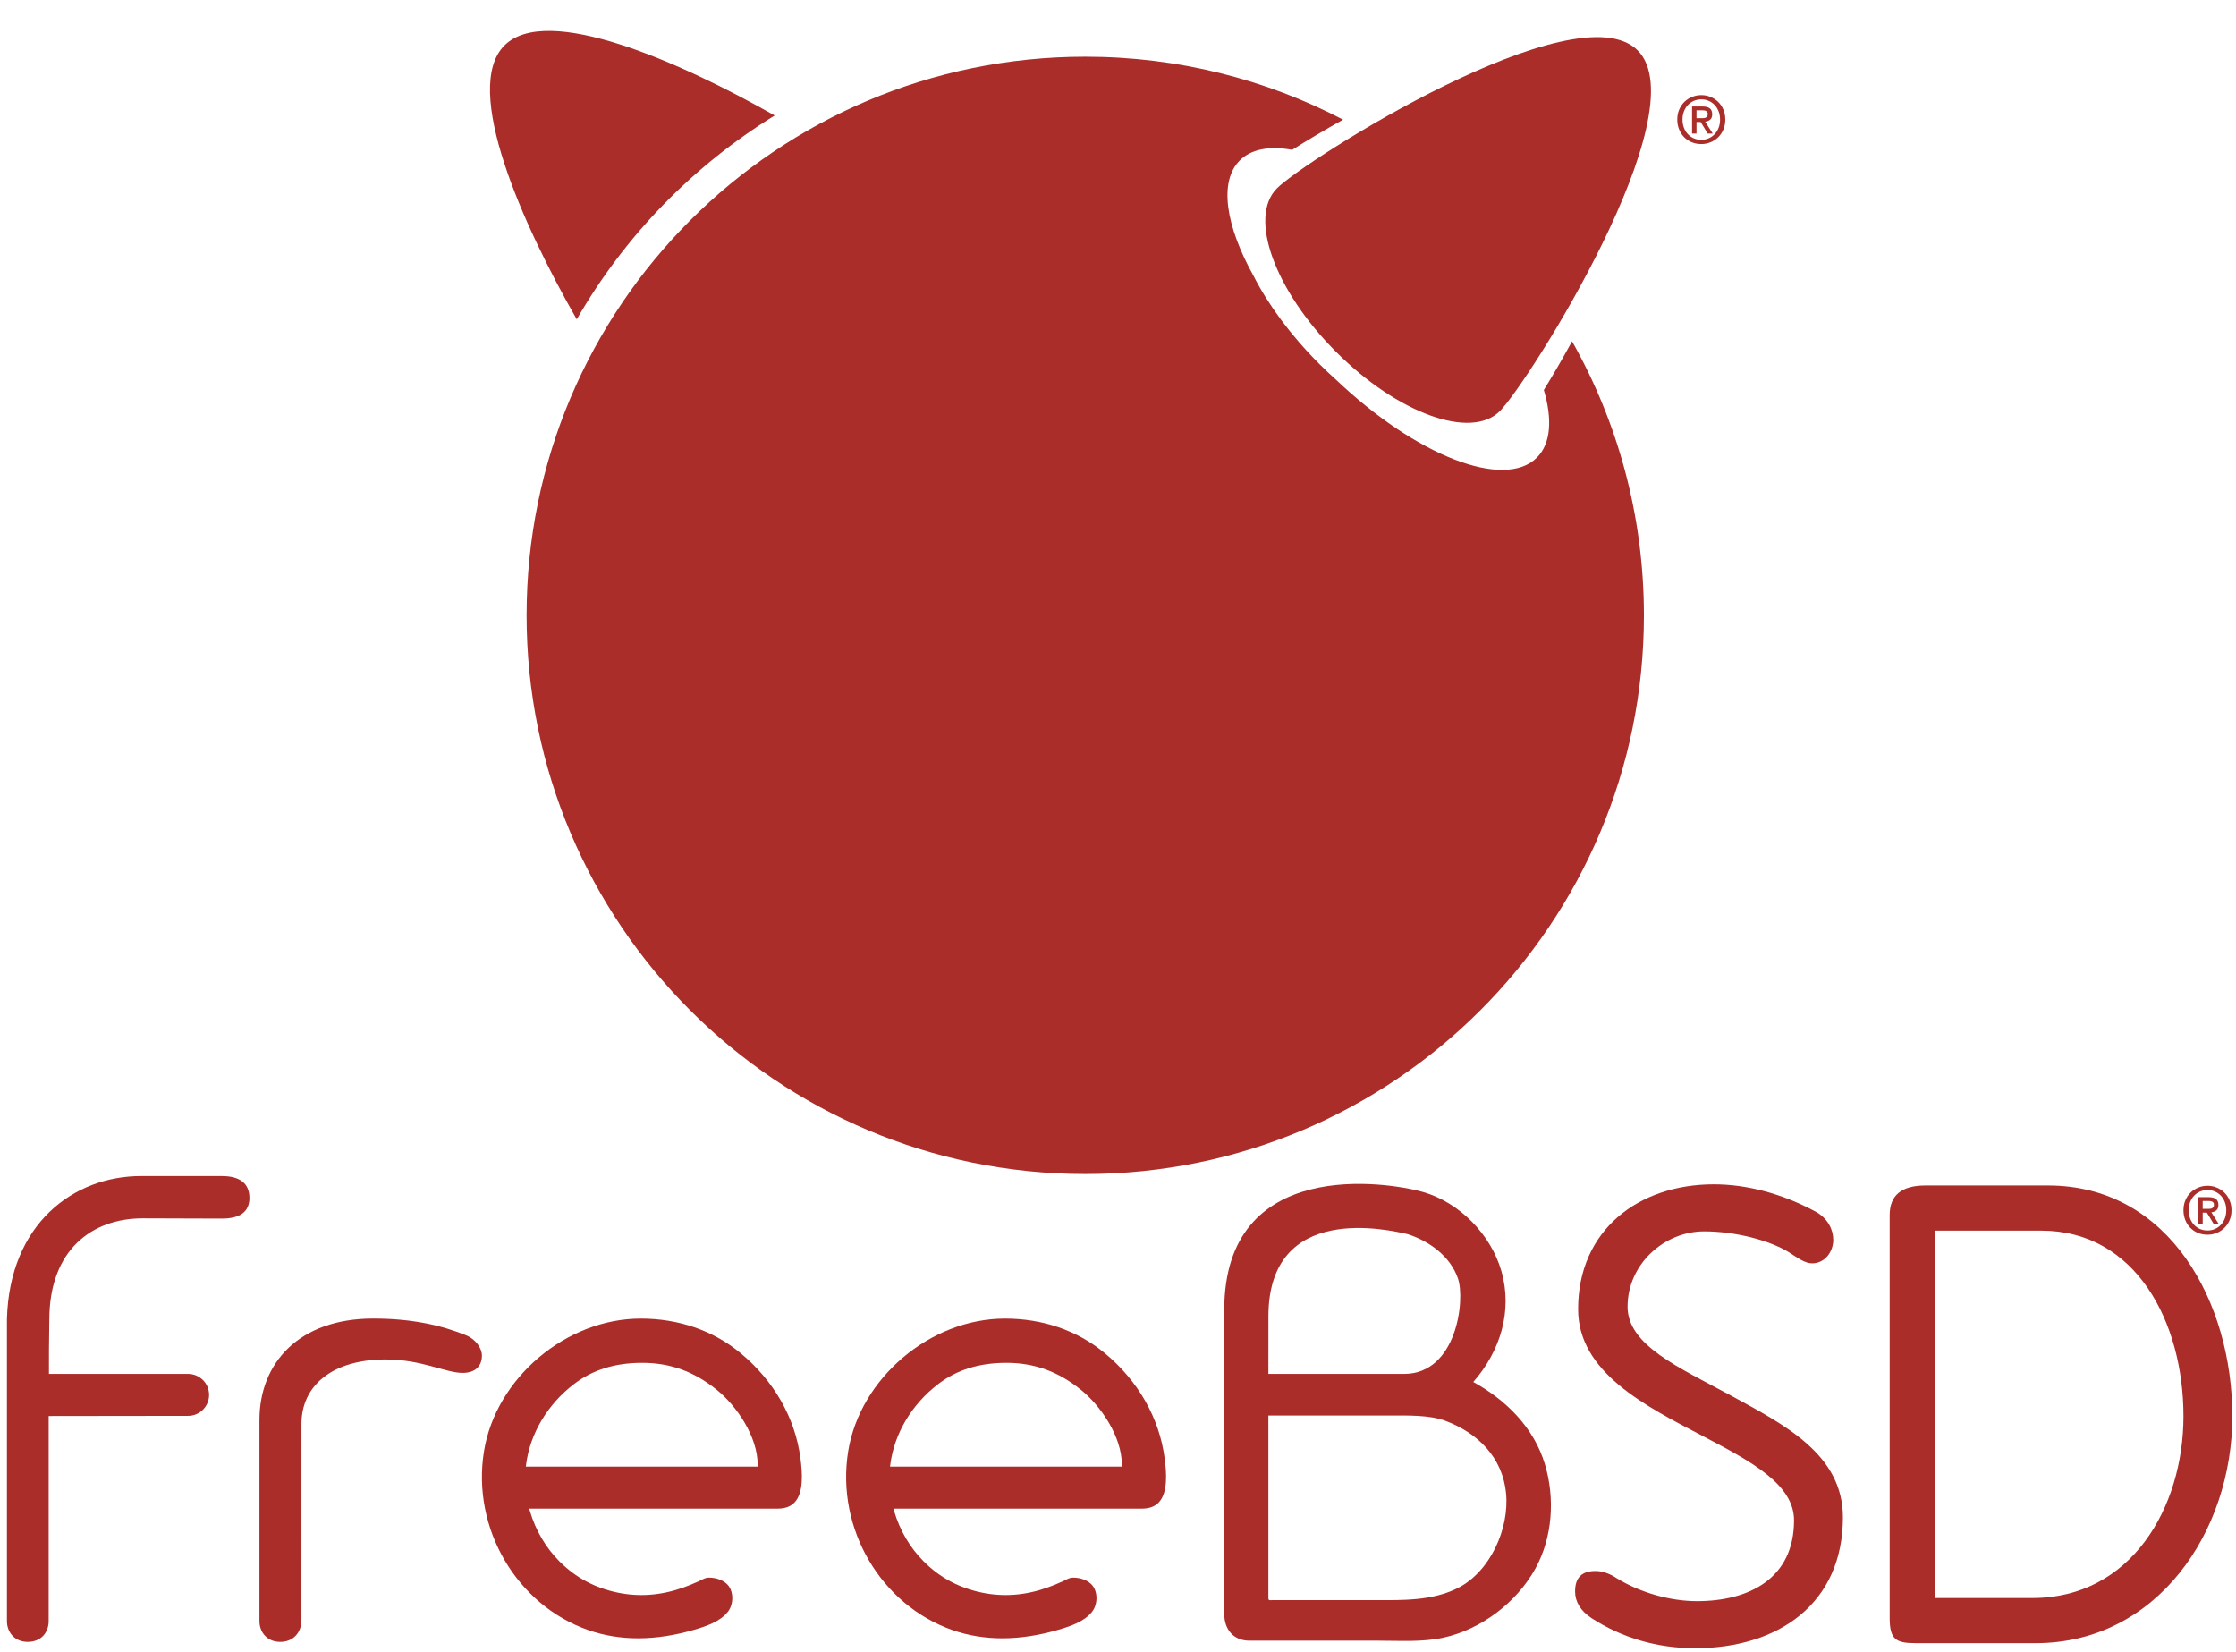
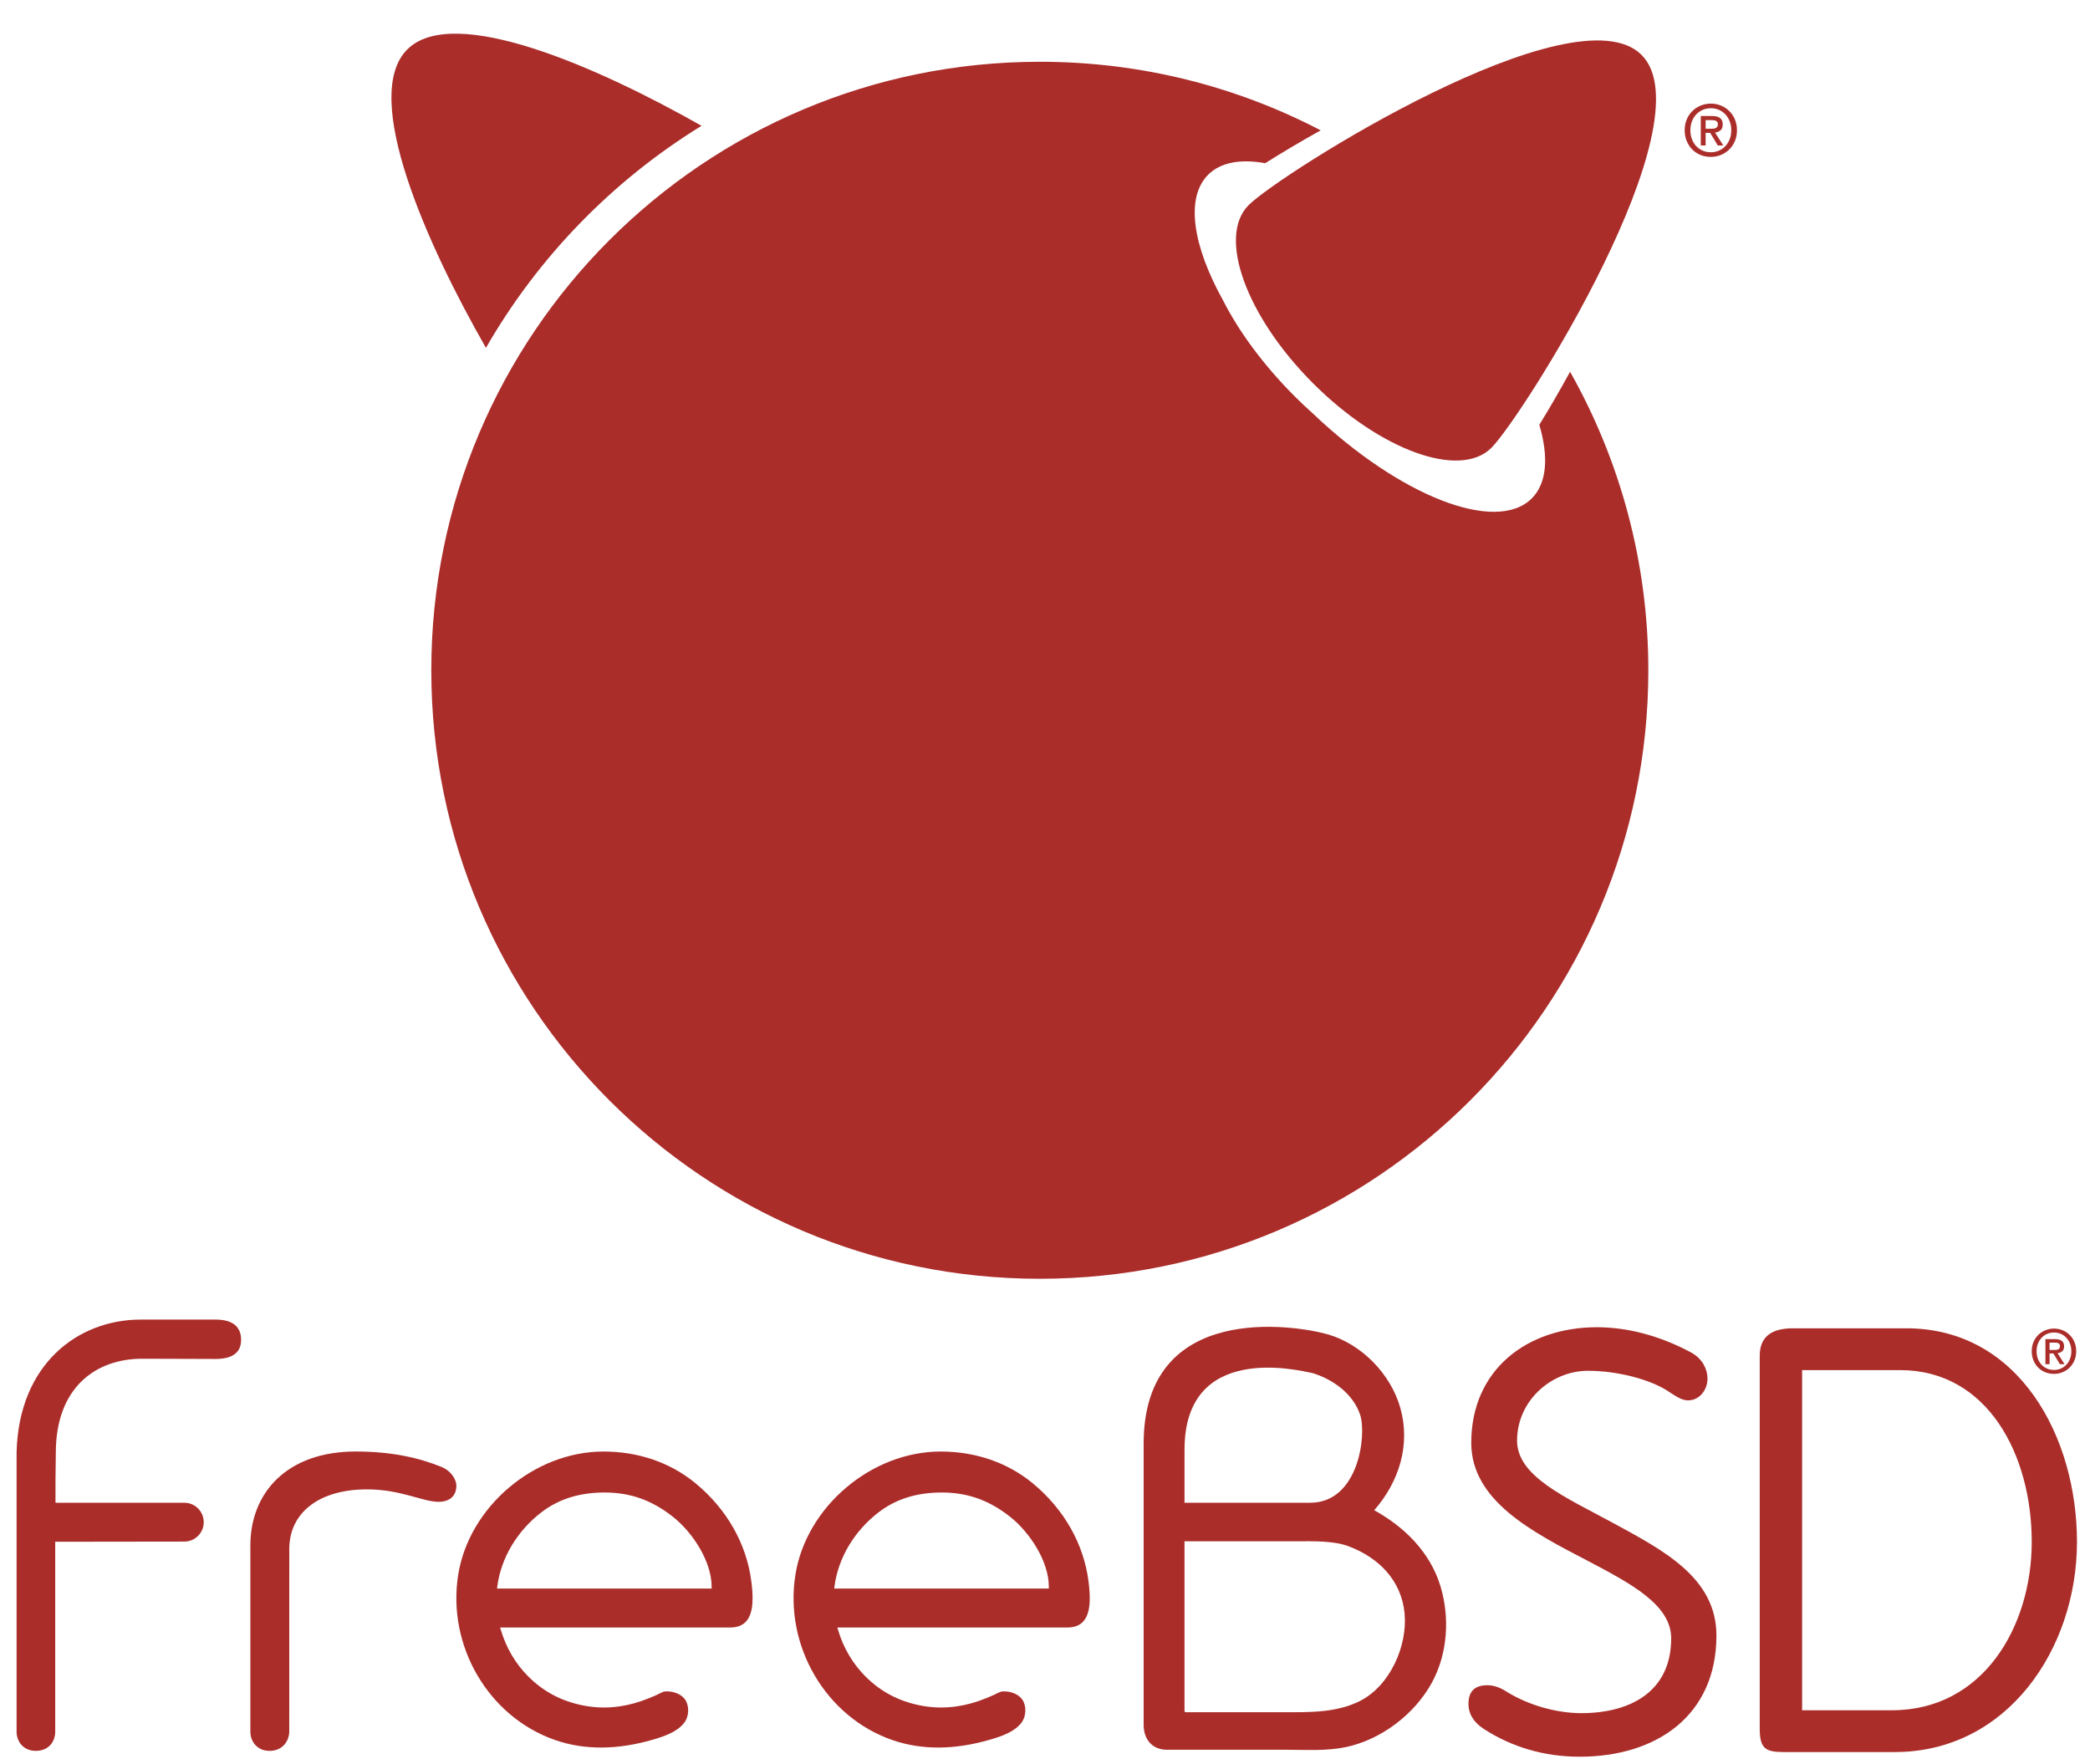
- <svg xmlns="http://www.w3.org/2000/svg" version="1.1" id="svg1" width="479.3" height="354" viewBox="0 0 479.3 354">
+ <svg xmlns="http://www.w3.org/2000/svg" version="1.1" id="svg1" width="411.3" height="347" viewBox="0 0 411.3 347">
  <defs id="defs1">
    <clipPath clipPathUnits="userSpaceOnUse" id="clipPath2">
      <path d="M 0,560 H 960 V 0 H 0 Z" transform="translate(-503.914,-179.4386)" id="path2" />
    </clipPath>
    <clipPath clipPathUnits="userSpaceOnUse" id="clipPath4">
      <path d="M 0,560 H 960 V 0 H 0 Z" transform="translate(-611.1576,-209.1612)" id="path4" />
    </clipPath>
    <clipPath clipPathUnits="userSpaceOnUse" id="clipPath6">
      <path d="M 0,560 H 960 V 0 H 0 Z" transform="translate(-573.9763,-209.0422)" id="path6" />
    </clipPath>
    <clipPath clipPathUnits="userSpaceOnUse" id="clipPath8">
      <path d="M 0,560 H 960 V 0 H 0 Z" transform="translate(-348.4615,-146.3041)" id="path8" />
    </clipPath>
    <clipPath clipPathUnits="userSpaceOnUse" id="clipPath10">
      <path d="M 0,560 H 960 V 0 H 0 Z" transform="translate(-307.8224,-179.3555)" id="path10" />
    </clipPath>
    <clipPath clipPathUnits="userSpaceOnUse" id="clipPath12">
      <path d="M 0,560 H 960 V 0 H 0 Z" transform="translate(-480.3529,-171.2267)" id="path12" />
    </clipPath>
    <clipPath clipPathUnits="userSpaceOnUse" id="clipPath14">
      <path d="M 0,560 H 960 V 0 H 0 Z" transform="translate(-421.8035,-171.2267)" id="path14" />
    </clipPath>
    <clipPath clipPathUnits="userSpaceOnUse" id="clipPath16">
      <path d="M 0,560 H 960 V 0 H 0 Z" transform="translate(-654.9216,-212.6584)" id="path16" />
    </clipPath>
    <clipPath clipPathUnits="userSpaceOnUse" id="clipPath18">
      <path d="M 0,560 H 960 V 0 H 0 Z" transform="translate(-573.5419,-410.4979)" id="path18" />
    </clipPath>
    <clipPath clipPathUnits="userSpaceOnUse" id="clipPath20">
      <path d="M 0,560 H 960 V 0 H 0 Z" transform="translate(-563.286,-421.3957)" id="path20" />
    </clipPath>
    <clipPath clipPathUnits="userSpaceOnUse" id="clipPath22">
      <path d="M 0,560 H 960 V 0 H 0 Z" transform="translate(-424.5421,-410.9312)" id="path22" />
    </clipPath>
    <clipPath clipPathUnits="userSpaceOnUse" id="clipPath24">
      <path d="M 0,560 H 960 V 0 H 0 Z" transform="translate(-548.1984,-366.8073)" id="path24" />
    </clipPath>
  </defs>
  <g id="layer-MC0">
    <g id="g24" transform="translate(-400,-174)">
-       <path id="path1" d="m 0,0 v -29.014 c 0,-0.782 -0.037,-0.668 0.785,-0.668 h 16.238 c 4.52,0 9.211,-0.147 13.37,1.914 5.275,2.617 8.374,9.605 7.817,15.284 -0.564,5.731 -4.503,9.65 -9.728,11.621 C 25.873,0.121 22.225,0 19.445,0 Z M 0.005,15.915 0.002,6.689 21.804,6.688 c 8.49,0 9.866,11.893 8.675,15.34 -1.244,3.6 -4.643,6.033 -8.104,7.132 -2.874,0.653 -22.37,5.293 -22.37,-13.245 M 24.816,35.948 C 30.72,34.283 35.805,29.062 37.473,23.173 39.292,16.758 37.26,10.307 32.941,5.391 c 5.289,-2.916 9.73,-7.316 11.51,-13.207 1.646,-5.45 1.248,-11.742 -1.513,-16.766 -3.015,-5.484 -8.777,-9.844 -14.875,-11.149 -3.349,-0.715 -6.884,-0.47 -10.292,-0.47 H -3.032 c -2.649,0 -4.062,1.886 -4.062,4.31 v 15.597 33.25 c 0,24.757 26.259,20.585 31.91,18.992" style="fill:#aa2d2a;fill-opacity:1;fill-rule:nonzero;stroke:none" transform="matrix(1.333333,0,0,-1.333333,671.8853,477.4152)" clip-path="url(#clipPath2)" />
-       <path id="path3" d="m 0,0 v -59.064 h 15.608 c 15.814,0 24.264,14.517 24.264,29.235 C 39.872,-14.717 32.215,0 17.004,0 Z m -7.359,2.486 c 0,3.182 1.889,4.772 5.767,4.772 h 19.688 c 19.589,0 29.632,-18.892 29.632,-37.087 0,-18.595 -12.132,-36.492 -31.621,-36.492 h -19.29 c -3.181,0 -4.176,0.596 -4.176,4.075 z" style="fill:#aa2d2a;fill-opacity:1;fill-rule:nonzero;stroke:none" transform="matrix(1.333333,0,0,-1.333333,814.8768,437.7851)" clip-path="url(#clipPath4)" />
-       <path id="path5" d="m 0,0 c -6.402,0 -12.315,-5.236 -12.315,-12.123 0,-6.205 8.337,-9.794 16.583,-14.255 8.725,-4.752 18.035,-9.504 18.035,-19.591 0,-13.868 -10.376,-21.044 -23.759,-21.044 -6.109,0 -11.735,1.649 -16.681,4.849 -1.745,1.166 -2.617,2.62 -2.617,4.267 0,2.232 1.067,3.297 3.295,3.297 1.069,0 2.232,-0.388 3.398,-1.164 3.78,-2.325 8.628,-3.684 12.897,-3.684 8.439,0 15.611,3.684 15.611,12.995 0,5.818 -6.981,9.505 -14.544,13.481 -9.505,4.946 -20.172,10.376 -20.172,20.462 0,12.705 9.697,20.073 21.819,20.073 5.237,0 10.96,-1.453 16.488,-4.458 1.84,-1.068 2.713,-2.813 2.713,-4.463 0,-1.938 -1.358,-3.782 -3.393,-3.782 -1.164,0 -2.327,0.873 -3.684,1.746 C 10.57,-1.454 5.04,0 0,0" style="fill:#aa2d2a;fill-opacity:1;fill-rule:nonzero;stroke:none" transform="matrix(1.333333,0,0,-1.333333,765.3017,437.9437)" clip-path="url(#clipPath6)" />
-       <path id="path7" d="m 0,0 c -0.09,-1.711 -1.256,-3.258 -3.418,-3.258 -2.161,0 -3.333,1.621 -3.333,3.334 v 32.342 c 0,9.099 6.306,16.305 18.288,16.305 6.216,0 10.991,-1.081 14.955,-2.702 1.53,-0.631 2.523,-2.072 2.523,-3.244 0,-2.072 -1.532,-2.794 -3.063,-2.794 -2.794,0 -6.578,2.164 -12.433,2.164 -8.469,0 -13.515,-4.144 -13.515,-10.36 z" style="fill:#aa2d2a;fill-opacity:1;fill-rule:nonzero;stroke:none" transform="matrix(1.333333,0,0,-1.333333,464.6153,521.5945)" clip-path="url(#clipPath8)" />
-       <path id="path9" d="m 0,0 v -33.135 c -0.088,-1.712 -1.213,-3.173 -3.374,-3.173 -2.161,0 -3.334,1.622 -3.334,3.332 V 14.47 15.543 C -6.314,30.9 3.994,38.577 14.842,38.577 h 13.011 c 2.916,0 4.425,-1.207 4.425,-3.519 0,-2.211 -1.509,-3.318 -4.425,-3.318 L 15.114,31.78 C 6.957,31.78 0.106,26.705 0.106,15.467 l -0.057,-4.79 c 0,0 0,1.555 -0.003,-3.905 h 22.373 c 1.862,0 3.371,-1.51 3.371,-3.372 0,-1.861 -1.509,-3.371 -3.371,-3.371 z" style="fill:#aa2d2a;fill-opacity:1;fill-rule:nonzero;stroke:none" transform="matrix(1.333333,0,0,-1.333333,410.4299,477.526)" clip-path="url(#clipPath10)" />
-       <path id="path11" d="m 0,0 h -37.263 l 0.047,0.375 c 0.644,4.943 3.444,9.637 7.68,12.883 3.01,2.302 6.597,3.422 10.973,3.422 4.5,0 8.303,-1.374 11.971,-4.321 C -3.317,9.729 0,4.754 0,0.331 Z m 6.886,1.314 c -0.841,6.495 -4.282,12.525 -9.693,16.977 -4.379,3.601 -9.906,5.504 -15.979,5.504 -12.021,0 -23.333,-9.593 -25.215,-21.386 -1.972,-12.342 5.253,-24.682 16.808,-28.704 5.082,-1.768 10.801,-1.747 17.011,0.067 1.958,0.571 4.149,1.312 5.395,2.888 0.948,1.193 0.947,3.244 -0.005,4.304 -0.674,0.757 -1.8,1.189 -3.082,1.189 -0.429,0 -0.792,-0.186 -1.214,-0.399 -0.141,-0.073 -0.287,-0.146 -0.437,-0.215 -0.921,-0.413 -1.775,-0.758 -2.614,-1.049 -3.456,-1.201 -6.907,-1.456 -10.313,-0.759 -3.71,0.761 -6.787,2.406 -9.402,5.026 -2.196,2.196 -3.834,4.983 -4.743,8.057 l -0.124,0.425 H 3.213 c 1.242,0 2.158,0.354 2.799,1.083 1.377,1.567 1.191,4.561 0.874,6.992" style="fill:#aa2d2a;fill-opacity:1;fill-rule:nonzero;stroke:none" transform="matrix(1.333333,0,0,-1.333333,640.4705,488.3644)" clip-path="url(#clipPath12)" />
-       <path id="path13" d="m 0,0 h -37.266 l 0.048,0.375 c 0.644,4.943 3.444,9.637 7.68,12.883 3.01,2.302 6.599,3.422 10.972,3.422 4.501,0 8.306,-1.374 11.974,-4.321 C -3.315,9.729 0,4.754 0,0.331 Z m 6.886,1.314 c -0.839,6.495 -4.282,12.525 -9.693,16.977 -4.377,3.601 -9.905,5.504 -15.981,5.504 -12.022,0 -23.333,-9.593 -25.215,-21.386 -1.973,-12.342 5.253,-24.682 16.806,-28.704 5.083,-1.768 10.804,-1.747 17.016,0.067 1.957,0.571 4.149,1.312 5.394,2.888 0.948,1.193 0.947,3.244 -0.003,4.304 -0.676,0.757 -1.8,1.189 -3.082,1.189 -0.431,0 -0.794,-0.186 -1.216,-0.399 -0.143,-0.073 -0.287,-0.146 -0.437,-0.215 -0.921,-0.413 -1.776,-0.758 -2.615,-1.049 -3.457,-1.201 -6.909,-1.456 -10.314,-0.759 -3.71,0.761 -6.786,2.406 -9.404,5.026 -2.195,2.196 -3.833,4.983 -4.741,8.057 l -0.125,0.425 H 3.213 c 1.243,0 2.159,0.354 2.799,1.083 1.377,1.567 1.191,4.561 0.874,6.992" style="fill:#aa2d2a;fill-opacity:1;fill-rule:nonzero;stroke:none" transform="matrix(1.333333,0,0,-1.333333,562.4047,488.3644)" clip-path="url(#clipPath14)" />
-       <path id="path15" d="m 0,0 c 0.133,0 0.261,0.005 0.384,0.015 0.123,0.011 0.229,0.041 0.32,0.09 0.091,0.049 0.165,0.117 0.221,0.205 0.056,0.088 0.084,0.212 0.084,0.373 0,0.133 -0.03,0.239 -0.089,0.316 C 0.86,1.076 0.785,1.136 0.694,1.178 0.603,1.22 0.501,1.246 0.389,1.257 0.277,1.267 0.168,1.272 0.063,1.272 H -0.799 V 0 Z m -0.799,-2.471 h -0.715 v 4.353 h 1.651 c 0.525,0 0.921,-0.098 1.188,-0.294 0.266,-0.196 0.399,-0.516 0.399,-0.957 0,-0.393 -0.108,-0.68 -0.325,-0.863 -0.218,-0.182 -0.488,-0.29 -0.81,-0.325 l 1.22,-1.914 h -0.81 l -1.126,1.861 h -0.672 z m 3.786,2.25 C 2.987,0.256 2.909,0.694 2.755,1.093 2.601,1.493 2.387,1.837 2.114,2.124 1.84,2.412 1.521,2.634 1.157,2.792 0.792,2.95 0.4,3.029 -0.021,3.029 -0.449,3.029 -0.847,2.95 -1.215,2.792 -1.583,2.634 -1.904,2.412 -2.177,2.124 -2.45,1.837 -2.665,1.493 -2.819,1.093 -2.973,0.694 -3.05,0.256 -3.05,-0.221 c 0,-0.449 0.07,-0.87 0.21,-1.262 0.14,-0.393 0.342,-0.736 0.605,-1.031 0.263,-0.294 0.58,-0.527 0.952,-0.699 0.371,-0.172 0.792,-0.258 1.262,-0.258 0.421,0 0.813,0.079 1.178,0.237 0.364,0.158 0.683,0.38 0.957,0.668 0.273,0.287 0.487,0.629 0.641,1.025 0.154,0.396 0.232,0.836 0.232,1.32 m 0.841,0 C 3.828,-0.81 3.724,-1.346 3.518,-1.83 3.311,-2.314 3.03,-2.728 2.676,-3.071 2.323,-3.415 1.912,-3.681 1.446,-3.871 0.979,-4.06 0.491,-4.154 -0.021,-4.154 c -0.568,0 -1.089,0.099 -1.562,0.299 -0.473,0.2 -0.88,0.475 -1.22,0.826 -0.34,0.35 -0.606,0.766 -0.799,1.246 -0.193,0.481 -0.29,1.001 -0.29,1.562 0,0.589 0.104,1.125 0.311,1.609 0.207,0.484 0.487,0.898 0.841,1.241 0.354,0.343 0.766,0.61 1.236,0.799 0.47,0.19 0.964,0.284 1.483,0.284 0.512,0 1,-0.094 1.467,-0.284 C 1.912,3.239 2.323,2.972 2.676,2.629 3.03,2.286 3.311,1.872 3.518,1.388 3.724,0.904 3.828,0.368 3.828,-0.221" style="fill:#aa2d2a;fill-opacity:1;fill-rule:nonzero;stroke:none" transform="matrix(1.333333,0,0,-1.333333,873.2288,433.1221)" clip-path="url(#clipPath16)" />
-       <path id="path17" d="m 0,0 c 0.133,0 0.261,0.005 0.384,0.015 0.123,0.011 0.229,0.041 0.32,0.09 0.091,0.049 0.165,0.117 0.221,0.205 0.056,0.088 0.084,0.212 0.084,0.373 0,0.134 -0.03,0.239 -0.089,0.316 C 0.86,1.076 0.785,1.136 0.694,1.178 0.603,1.22 0.501,1.246 0.389,1.257 0.277,1.267 0.168,1.272 0.063,1.272 H -0.799 V 0 Z m -0.799,-2.471 h -0.715 v 4.353 h 1.651 c 0.525,0 0.921,-0.098 1.188,-0.294 0.266,-0.196 0.399,-0.516 0.399,-0.957 0,-0.393 -0.108,-0.68 -0.325,-0.863 -0.218,-0.182 -0.488,-0.29 -0.81,-0.325 l 1.22,-1.914 h -0.81 l -1.126,1.861 h -0.672 z m 3.786,2.25 C 2.987,0.256 2.909,0.694 2.755,1.093 2.601,1.493 2.387,1.837 2.114,2.124 1.84,2.412 1.521,2.634 1.157,2.792 0.792,2.95 0.4,3.029 -0.021,3.029 -0.449,3.029 -0.847,2.95 -1.215,2.792 -1.583,2.634 -1.904,2.412 -2.177,2.124 -2.45,1.837 -2.665,1.493 -2.819,1.093 -2.973,0.694 -3.05,0.256 -3.05,-0.221 c 0,-0.449 0.07,-0.87 0.21,-1.262 0.14,-0.393 0.342,-0.736 0.605,-1.031 0.263,-0.294 0.58,-0.527 0.952,-0.699 0.371,-0.172 0.792,-0.258 1.262,-0.258 0.421,0 0.813,0.079 1.178,0.237 0.364,0.158 0.683,0.38 0.957,0.668 0.273,0.287 0.487,0.629 0.641,1.025 0.154,0.396 0.232,0.836 0.232,1.32 m 0.841,0 C 3.828,-0.81 3.724,-1.346 3.518,-1.83 3.311,-2.314 3.03,-2.728 2.676,-3.071 2.323,-3.415 1.912,-3.681 1.446,-3.871 0.979,-4.06 0.491,-4.154 -0.021,-4.154 c -0.568,0 -1.089,0.1 -1.562,0.299 -0.473,0.2 -0.88,0.475 -1.22,0.826 -0.34,0.35 -0.606,0.766 -0.799,1.246 -0.193,0.481 -0.29,1.001 -0.29,1.562 0,0.589 0.104,1.125 0.311,1.609 0.207,0.484 0.487,0.898 0.841,1.241 0.354,0.343 0.766,0.61 1.236,0.799 0.47,0.19 0.964,0.284 1.483,0.284 0.512,0 1,-0.094 1.467,-0.284 C 1.912,3.239 2.323,2.972 2.676,2.629 3.03,2.286 3.311,1.872 3.518,1.388 3.724,0.904 3.828,0.368 3.828,-0.221" style="fill:#aa2d2a;fill-opacity:1;fill-rule:nonzero;stroke:none" transform="matrix(1.333333,0,0,-1.333333,764.7225,199.3361)" clip-path="url(#clipPath18)" />
-       <path id="path19" d="m 0,0 c 9.895,-9.89 -17.535,-53.361 -22.171,-58 -4.637,-4.63 -16.413,-0.371 -26.305,9.522 -9.894,9.89 -14.156,21.67 -9.519,26.307 C -53.359,-17.533 -9.89,9.893 0,0" style="fill:#aa2d2a;fill-opacity:1;fill-rule:nonzero;stroke:none" transform="matrix(1.333333,0,0,-1.333333,751.048,184.8057)" clip-path="url(#clipPath20)" />
-       <path id="path21" d="M 0,0 C -15.106,8.571 -36.597,18.104 -43.435,11.267 -50.364,4.341 -40.48,-17.636 -31.82,-32.769 -24.114,-19.37 -13.149,-8.09 0,0" style="fill:#aa2d2a;fill-opacity:1;fill-rule:nonzero;stroke:none" transform="matrix(1.333333,0,0,-1.333333,566.0561,198.7584)" clip-path="url(#clipPath22)" />
-       <path id="path23" d="m 0,0 c 1.39,-4.718 1.139,-8.616 -1.115,-10.867 -5.271,-5.271 -19.503,0.339 -32.332,12.55 -0.897,0.803 -1.784,1.636 -2.658,2.511 -4.637,4.641 -8.248,9.583 -10.557,14.132 -4.494,8.06 -5.618,15.18 -2.221,18.576 1.851,1.851 4.812,2.355 8.424,1.704 2.357,1.489 5.136,3.15 8.186,4.849 -12.4,6.467 -26.497,10.121 -41.453,10.121 -49.601,0 -89.814,-40.206 -89.814,-89.812 0,-49.599 40.213,-89.809 89.814,-89.809 49.602,0 89.815,40.21 89.815,89.809 0,16.019 -4.204,31.041 -11.551,44.063 C 2.952,4.931 1.408,2.275 0,0" style="fill:#aa2d2a;fill-opacity:1;fill-rule:nonzero;stroke:none" transform="matrix(1.333333,0,0,-1.333333,730.9312,257.5903)" clip-path="url(#clipPath24)" />
+       <path id="path1" d="m 0,0 v -29.014 c 0,-0.782 -0.037,-0.668 0.785,-0.668 h 16.238 c 4.52,0 9.211,-0.147 13.37,1.914 5.275,2.617 8.374,9.605 7.817,15.284 -0.564,5.731 -4.503,9.65 -9.728,11.621 C 25.873,0.121 22.225,0 19.445,0 Z M 0.005,15.915 0.002,6.689 21.804,6.688 c 8.49,0 9.866,11.893 8.675,15.34 -1.244,3.6 -4.643,6.033 -8.104,7.132 -2.874,0.653 -22.37,5.293 -22.37,-13.245 M 24.816,35.948 C 30.72,34.283 35.805,29.062 37.473,23.173 39.292,16.758 37.26,10.307 32.941,5.391 c 5.289,-2.916 9.73,-7.316 11.51,-13.207 1.646,-5.45 1.248,-11.742 -1.513,-16.766 -3.015,-5.484 -8.777,-9.844 -14.875,-11.149 -3.349,-0.715 -6.884,-0.47 -10.292,-0.47 H -3.032 c -2.649,0 -4.062,1.886 -4.062,4.31 v 15.597 33.25 c 0,24.757 26.259,20.585 31.91,18.992" style="fill:#aa2d2a;fill-opacity:1;fill-rule:nonzero;stroke:none" transform="matrix(1.133333,0,0,-1.133333,633.1025,477.3068)" clip-path="url(#clipPath2)" />
+       <path id="path3" d="m 0,0 v -59.064 h 15.608 c 15.814,0 24.264,14.517 24.264,29.235 C 39.872,-14.717 32.215,0 17.004,0 Z m -7.359,2.486 c 0,3.182 1.889,4.772 5.767,4.772 h 19.688 c 19.589,0 29.632,-18.892 29.632,-37.087 0,-18.595 -12.132,-36.492 -31.621,-36.492 h -19.29 c -3.181,0 -4.176,0.596 -4.176,4.075 z" style="fill:#aa2d2a;fill-opacity:1;fill-rule:nonzero;stroke:none" transform="matrix(1.133333,0,0,-1.133333,754.6453,443.6211)" clip-path="url(#clipPath4)" />
+       <path id="path5" d="m 0,0 c -6.402,0 -12.315,-5.236 -12.315,-12.123 0,-6.205 8.337,-9.794 16.583,-14.255 8.725,-4.752 18.035,-9.504 18.035,-19.591 0,-13.868 -10.376,-21.044 -23.759,-21.044 -6.109,0 -11.735,1.649 -16.681,4.849 -1.745,1.166 -2.617,2.62 -2.617,4.267 0,2.232 1.067,3.297 3.295,3.297 1.069,0 2.232,-0.388 3.398,-1.164 3.78,-2.325 8.628,-3.684 12.897,-3.684 8.439,0 15.611,3.684 15.611,12.995 0,5.818 -6.981,9.505 -14.544,13.481 -9.505,4.946 -20.172,10.376 -20.172,20.462 0,12.705 9.697,20.073 21.819,20.073 5.237,0 10.96,-1.453 16.488,-4.458 1.84,-1.068 2.713,-2.813 2.713,-4.463 0,-1.938 -1.358,-3.782 -3.393,-3.782 -1.164,0 -2.327,0.873 -3.684,1.746 C 10.57,-1.454 5.04,0 0,0" style="fill:#aa2d2a;fill-opacity:1;fill-rule:nonzero;stroke:none" transform="matrix(1.133333,0,0,-1.133333,712.5065,443.756)" clip-path="url(#clipPath6)" />
+       <path id="path7" d="m 0,0 c -0.09,-1.711 -1.256,-3.258 -3.418,-3.258 -2.161,0 -3.333,1.621 -3.333,3.334 v 32.342 c 0,9.099 6.306,16.305 18.288,16.305 6.216,0 10.991,-1.081 14.955,-2.702 1.53,-0.631 2.523,-2.072 2.523,-3.244 0,-2.072 -1.532,-2.794 -3.063,-2.794 -2.794,0 -6.578,2.164 -12.433,2.164 -8.469,0 -13.515,-4.144 -13.515,-10.36 z" style="fill:#aa2d2a;fill-opacity:1;fill-rule:nonzero;stroke:none" transform="matrix(1.133333,0,0,-1.133333,456.923,514.8592)" clip-path="url(#clipPath8)" />
+       <path id="path9" d="m 0,0 v -33.135 c -0.088,-1.712 -1.213,-3.173 -3.374,-3.173 -2.161,0 -3.334,1.622 -3.334,3.332 V 14.47 15.543 C -6.314,30.9 3.994,38.577 14.842,38.577 h 13.011 c 2.916,0 4.425,-1.207 4.425,-3.519 0,-2.211 -1.509,-3.318 -4.425,-3.318 L 15.114,31.78 C 6.957,31.78 0.106,26.705 0.106,15.467 l -0.057,-4.79 c 0,0 0,1.555 -0.003,-3.905 h 22.373 c 1.862,0 3.371,-1.51 3.371,-3.372 0,-1.861 -1.509,-3.371 -3.371,-3.371 z" style="fill:#aa2d2a;fill-opacity:1;fill-rule:nonzero;stroke:none" transform="matrix(1.133333,0,0,-1.133333,410.8654,477.4009)" clip-path="url(#clipPath10)" />
+       <path id="path11" d="m 0,0 h -37.263 l 0.047,0.375 c 0.644,4.943 3.444,9.637 7.68,12.883 3.01,2.302 6.597,3.422 10.973,3.422 4.5,0 8.303,-1.374 11.971,-4.321 C -3.317,9.729 0,4.754 0,0.331 Z m 6.886,1.314 c -0.841,6.495 -4.282,12.525 -9.693,16.977 -4.379,3.601 -9.906,5.504 -15.979,5.504 -12.021,0 -23.333,-9.593 -25.215,-21.386 -1.972,-12.342 5.253,-24.682 16.808,-28.704 5.082,-1.768 10.801,-1.747 17.011,0.067 1.958,0.571 4.149,1.312 5.395,2.888 0.948,1.193 0.947,3.244 -0.005,4.304 -0.674,0.757 -1.8,1.189 -3.082,1.189 -0.429,0 -0.792,-0.186 -1.214,-0.399 -0.141,-0.073 -0.287,-0.146 -0.437,-0.215 -0.921,-0.413 -1.775,-0.758 -2.614,-1.049 -3.456,-1.201 -6.907,-1.456 -10.313,-0.759 -3.71,0.761 -6.787,2.406 -9.402,5.026 -2.196,2.196 -3.834,4.983 -4.743,8.057 l -0.124,0.425 H 3.213 c 1.242,0 2.158,0.354 2.799,1.083 1.377,1.567 1.191,4.561 0.874,6.992" style="fill:#aa2d2a;fill-opacity:1;fill-rule:nonzero;stroke:none" transform="matrix(1.133333,0,0,-1.133333,606.3999,486.6136)" clip-path="url(#clipPath12)" />
+       <path id="path13" d="m 0,0 h -37.266 l 0.048,0.375 c 0.644,4.943 3.444,9.637 7.68,12.883 3.01,2.302 6.599,3.422 10.972,3.422 4.501,0 8.306,-1.374 11.974,-4.321 C -3.315,9.729 0,4.754 0,0.331 Z m 6.886,1.314 c -0.839,6.495 -4.282,12.525 -9.693,16.977 -4.377,3.601 -9.905,5.504 -15.981,5.504 -12.022,0 -23.333,-9.593 -25.215,-21.386 -1.973,-12.342 5.253,-24.682 16.806,-28.704 5.083,-1.768 10.804,-1.747 17.016,0.067 1.957,0.571 4.149,1.312 5.394,2.888 0.948,1.193 0.947,3.244 -0.003,4.304 -0.676,0.757 -1.8,1.189 -3.082,1.189 -0.431,0 -0.794,-0.186 -1.216,-0.399 -0.143,-0.073 -0.287,-0.146 -0.437,-0.215 -0.921,-0.413 -1.776,-0.758 -2.615,-1.049 -3.457,-1.201 -6.909,-1.456 -10.314,-0.759 -3.71,0.761 -6.786,2.406 -9.404,5.026 -2.195,2.196 -3.833,4.983 -4.741,8.057 l -0.125,0.425 H 3.213 c 1.243,0 2.159,0.354 2.799,1.083 1.377,1.567 1.191,4.561 0.874,6.992" style="fill:#aa2d2a;fill-opacity:1;fill-rule:nonzero;stroke:none" transform="matrix(1.133333,0,0,-1.133333,540.044,486.6136)" clip-path="url(#clipPath14)" />
+       <path id="path15" d="m 0,0 c 0.133,0 0.261,0.005 0.384,0.015 0.123,0.011 0.229,0.041 0.32,0.09 0.091,0.049 0.165,0.117 0.221,0.205 0.056,0.088 0.084,0.212 0.084,0.373 0,0.133 -0.03,0.239 -0.089,0.316 C 0.86,1.076 0.785,1.136 0.694,1.178 0.603,1.22 0.501,1.246 0.389,1.257 0.277,1.267 0.168,1.272 0.063,1.272 H -0.799 V 0 Z m -0.799,-2.471 h -0.715 v 4.353 h 1.651 c 0.525,0 0.921,-0.098 1.188,-0.294 0.266,-0.196 0.399,-0.516 0.399,-0.957 0,-0.393 -0.108,-0.68 -0.325,-0.863 -0.218,-0.182 -0.488,-0.29 -0.81,-0.325 l 1.22,-1.914 h -0.81 l -1.126,1.861 h -0.672 z m 3.786,2.25 C 2.987,0.256 2.909,0.694 2.755,1.093 2.601,1.493 2.387,1.837 2.114,2.124 1.84,2.412 1.521,2.634 1.157,2.792 0.792,2.95 0.4,3.029 -0.021,3.029 -0.449,3.029 -0.847,2.95 -1.215,2.792 -1.583,2.634 -1.904,2.412 -2.177,2.124 -2.45,1.837 -2.665,1.493 -2.819,1.093 -2.973,0.694 -3.05,0.256 -3.05,-0.221 c 0,-0.449 0.07,-0.87 0.21,-1.262 0.14,-0.393 0.342,-0.736 0.605,-1.031 0.263,-0.294 0.58,-0.527 0.952,-0.699 0.371,-0.172 0.792,-0.258 1.262,-0.258 0.421,0 0.813,0.079 1.178,0.237 0.364,0.158 0.683,0.38 0.957,0.668 0.273,0.287 0.487,0.629 0.641,1.025 0.154,0.396 0.232,0.836 0.232,1.32 m 0.841,0 C 3.828,-0.81 3.724,-1.346 3.518,-1.83 3.311,-2.314 3.03,-2.728 2.676,-3.071 2.323,-3.415 1.912,-3.681 1.446,-3.871 0.979,-4.06 0.491,-4.154 -0.021,-4.154 c -0.568,0 -1.089,0.099 -1.562,0.299 -0.473,0.2 -0.88,0.475 -1.22,0.826 -0.34,0.35 -0.606,0.766 -0.799,1.246 -0.193,0.481 -0.29,1.001 -0.29,1.562 0,0.589 0.104,1.125 0.311,1.609 0.207,0.484 0.487,0.898 0.841,1.241 0.354,0.343 0.766,0.61 1.236,0.799 0.47,0.19 0.964,0.284 1.483,0.284 0.512,0 1,-0.094 1.467,-0.284 C 1.912,3.239 2.323,2.972 2.676,2.629 3.03,2.286 3.311,1.872 3.518,1.388 3.724,0.904 3.828,0.368 3.828,-0.221" style="fill:#aa2d2a;fill-opacity:1;fill-rule:nonzero;stroke:none" transform="matrix(1.133333,0,0,-1.133333,804.2445,439.6576)" clip-path="url(#clipPath16)" />
+       <path id="path17" d="m 0,0 c 0.133,0 0.261,0.005 0.384,0.015 0.123,0.011 0.229,0.041 0.32,0.09 0.091,0.049 0.165,0.117 0.221,0.205 0.056,0.088 0.084,0.212 0.084,0.373 0,0.134 -0.03,0.239 -0.089,0.316 C 0.86,1.076 0.785,1.136 0.694,1.178 0.603,1.22 0.501,1.246 0.389,1.257 0.277,1.267 0.168,1.272 0.063,1.272 H -0.799 V 0 Z m -0.799,-2.471 h -0.715 v 4.353 h 1.651 c 0.525,0 0.921,-0.098 1.188,-0.294 0.266,-0.196 0.399,-0.516 0.399,-0.957 0,-0.393 -0.108,-0.68 -0.325,-0.863 -0.218,-0.182 -0.488,-0.29 -0.81,-0.325 l 1.22,-1.914 h -0.81 l -1.126,1.861 h -0.672 z m 3.786,2.25 C 2.987,0.256 2.909,0.694 2.755,1.093 2.601,1.493 2.387,1.837 2.114,2.124 1.84,2.412 1.521,2.634 1.157,2.792 0.792,2.95 0.4,3.029 -0.021,3.029 -0.449,3.029 -0.847,2.95 -1.215,2.792 -1.583,2.634 -1.904,2.412 -2.177,2.124 -2.45,1.837 -2.665,1.493 -2.819,1.093 -2.973,0.694 -3.05,0.256 -3.05,-0.221 c 0,-0.449 0.07,-0.87 0.21,-1.262 0.14,-0.393 0.342,-0.736 0.605,-1.031 0.263,-0.294 0.58,-0.527 0.952,-0.699 0.371,-0.172 0.792,-0.258 1.262,-0.258 0.421,0 0.813,0.079 1.178,0.237 0.364,0.158 0.683,0.38 0.957,0.668 0.273,0.287 0.487,0.629 0.641,1.025 0.154,0.396 0.232,0.836 0.232,1.32 m 0.841,0 C 3.828,-0.81 3.724,-1.346 3.518,-1.83 3.311,-2.314 3.03,-2.728 2.676,-3.071 2.323,-3.415 1.912,-3.681 1.446,-3.871 0.979,-4.06 0.491,-4.154 -0.021,-4.154 c -0.568,0 -1.089,0.1 -1.562,0.299 -0.473,0.2 -0.88,0.475 -1.22,0.826 -0.34,0.35 -0.606,0.766 -0.799,1.246 -0.193,0.481 -0.29,1.001 -0.29,1.562 0,0.589 0.104,1.125 0.311,1.609 0.207,0.484 0.487,0.898 0.841,1.241 0.354,0.343 0.766,0.61 1.236,0.799 0.47,0.19 0.964,0.284 1.483,0.284 0.512,0 1,-0.094 1.467,-0.284 C 1.912,3.239 2.323,2.972 2.676,2.629 3.03,2.286 3.311,1.872 3.518,1.388 3.724,0.904 3.828,0.368 3.828,-0.221" style="fill:#aa2d2a;fill-opacity:1;fill-rule:nonzero;stroke:none" transform="matrix(1.333333,0,0,-1.333333,736.7225,199.3361)" clip-path="url(#clipPath18)" />
+       <path id="path19" d="m 0,0 c 9.895,-9.89 -17.535,-53.361 -22.171,-58 -4.637,-4.63 -16.413,-0.371 -26.305,9.522 -9.894,9.89 -14.156,21.67 -9.519,26.307 C -53.359,-17.533 -9.89,9.893 0,0" style="fill:#aa2d2a;fill-opacity:1;fill-rule:nonzero;stroke:none" transform="matrix(1.333333,0,0,-1.333333,723.048,184.8057)" clip-path="url(#clipPath20)" />
+       <path id="path21" d="M 0,0 C -15.106,8.571 -36.597,18.104 -43.435,11.267 -50.364,4.341 -40.48,-17.636 -31.82,-32.769 -24.114,-19.37 -13.149,-8.09 0,0" style="fill:#aa2d2a;fill-opacity:1;fill-rule:nonzero;stroke:none" transform="matrix(1.333333,0,0,-1.333333,538.0561,198.7584)" clip-path="url(#clipPath22)" />
+       <path id="path23" d="m 0,0 c 1.39,-4.718 1.139,-8.616 -1.115,-10.867 -5.271,-5.271 -19.503,0.339 -32.332,12.55 -0.897,0.803 -1.784,1.636 -2.658,2.511 -4.637,4.641 -8.248,9.583 -10.557,14.132 -4.494,8.06 -5.618,15.18 -2.221,18.576 1.851,1.851 4.812,2.355 8.424,1.704 2.357,1.489 5.136,3.15 8.186,4.849 -12.4,6.467 -26.497,10.121 -41.453,10.121 -49.601,0 -89.814,-40.206 -89.814,-89.812 0,-49.599 40.213,-89.809 89.814,-89.809 49.602,0 89.815,40.21 89.815,89.809 0,16.019 -4.204,31.041 -11.551,44.063 C 2.952,4.931 1.408,2.275 0,0" style="fill:#aa2d2a;fill-opacity:1;fill-rule:nonzero;stroke:none" transform="matrix(1.333333,0,0,-1.333333,702.9312,257.5903)" clip-path="url(#clipPath24)" />
    </g>
  </g>
</svg>
